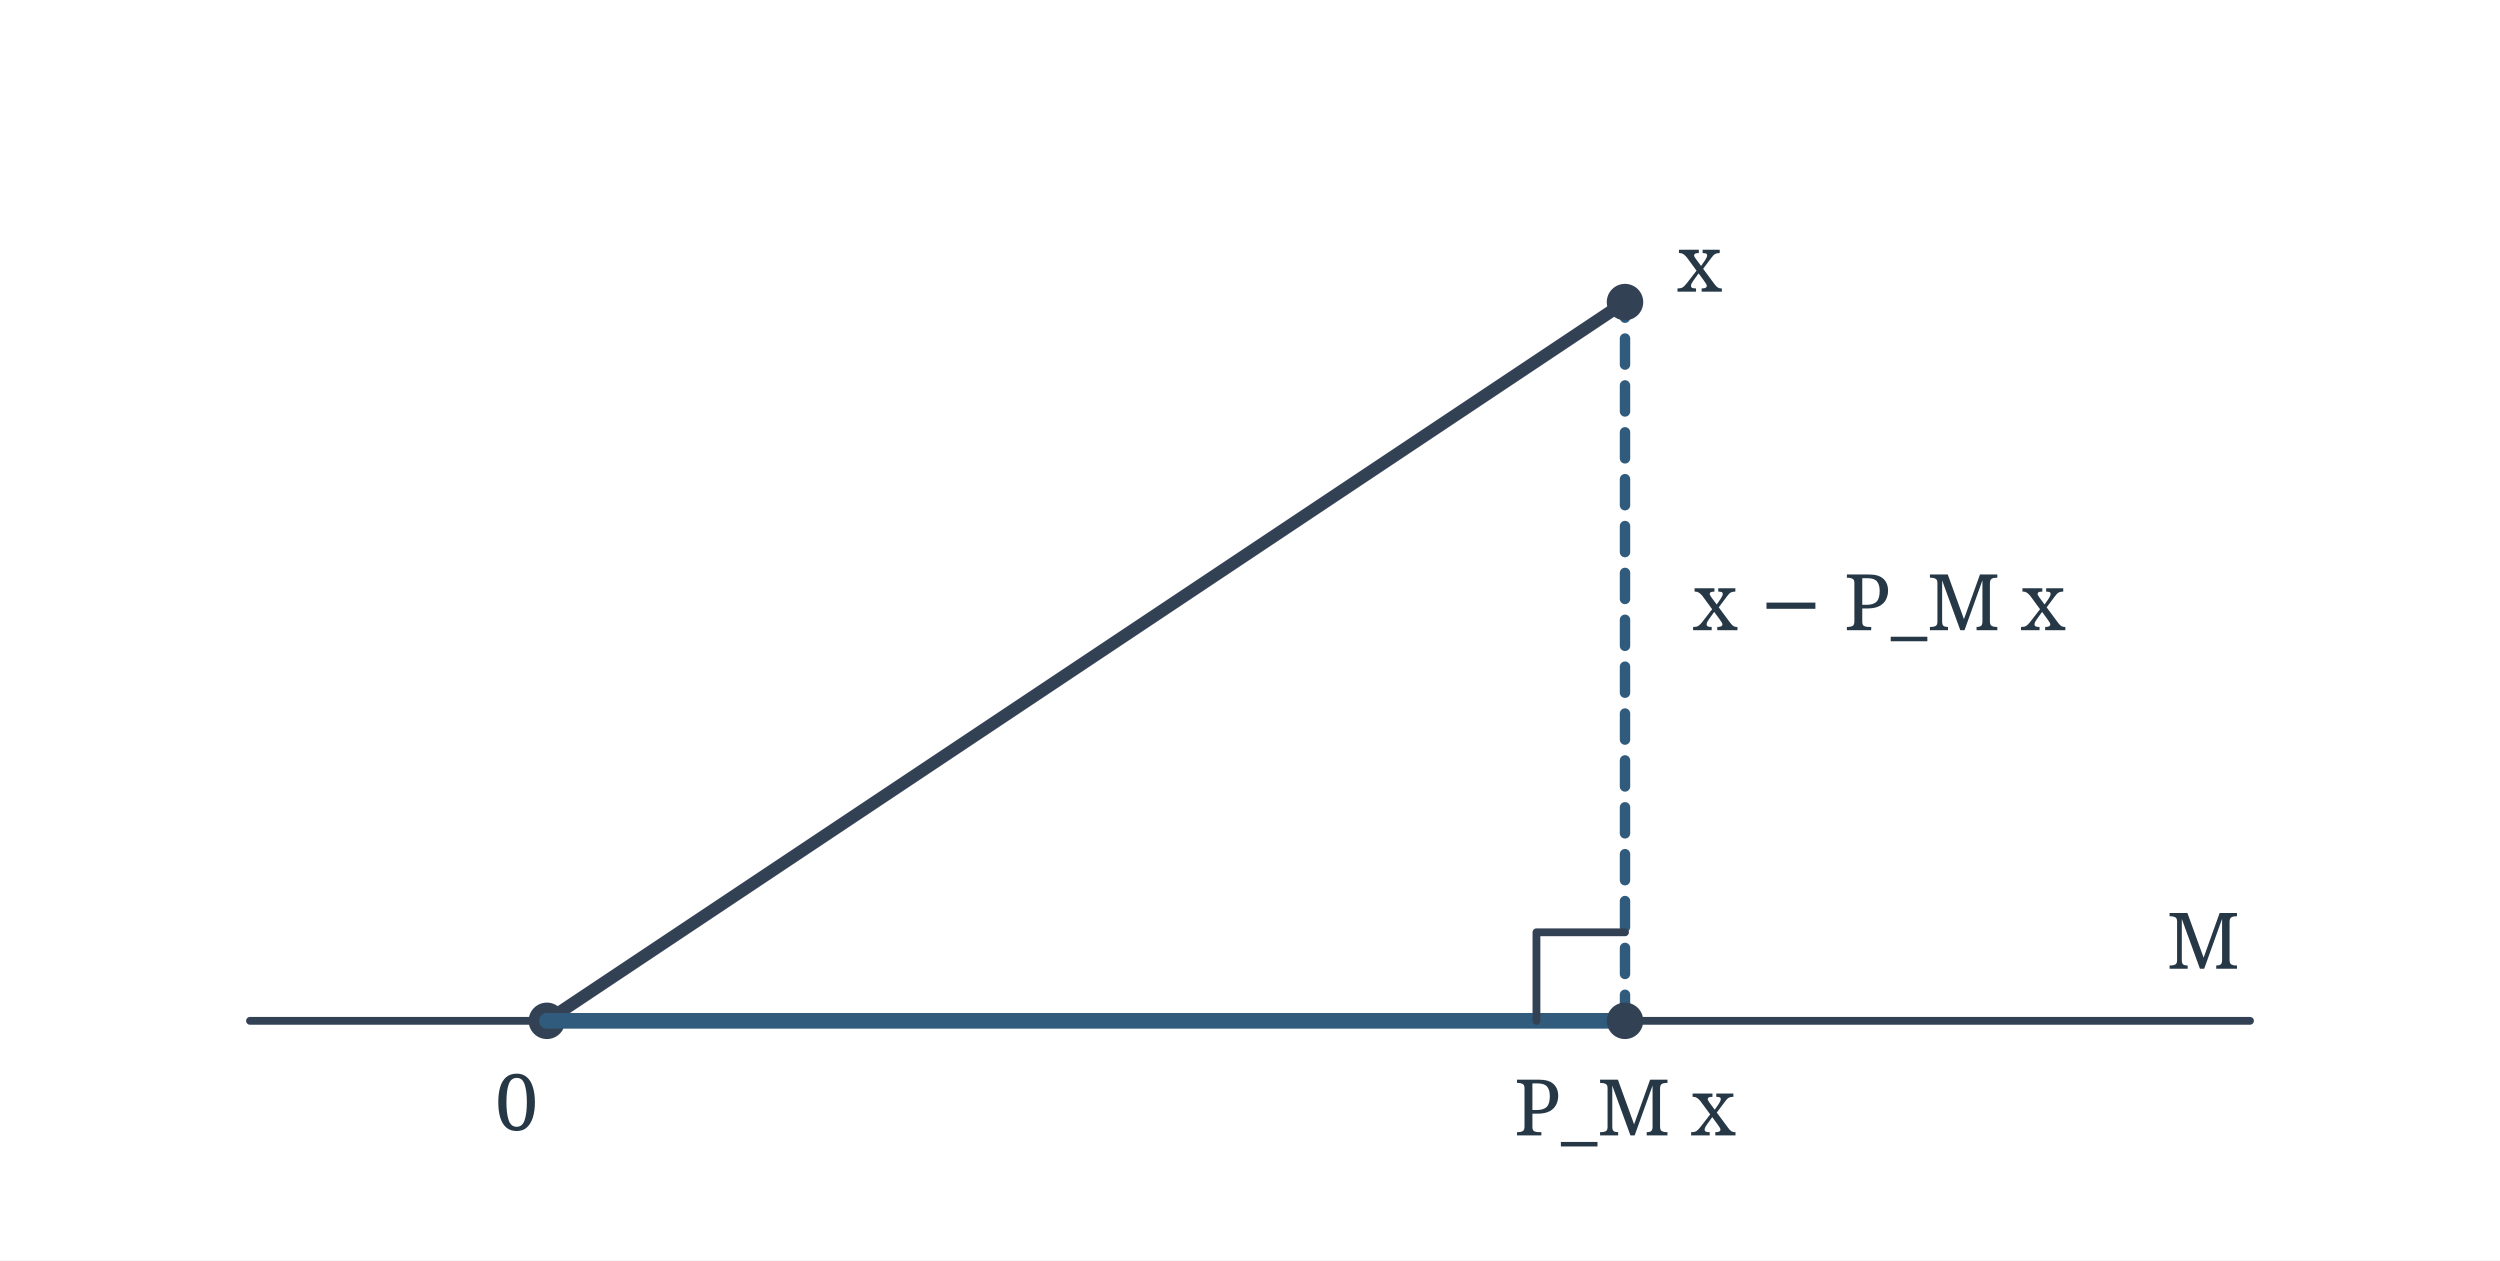
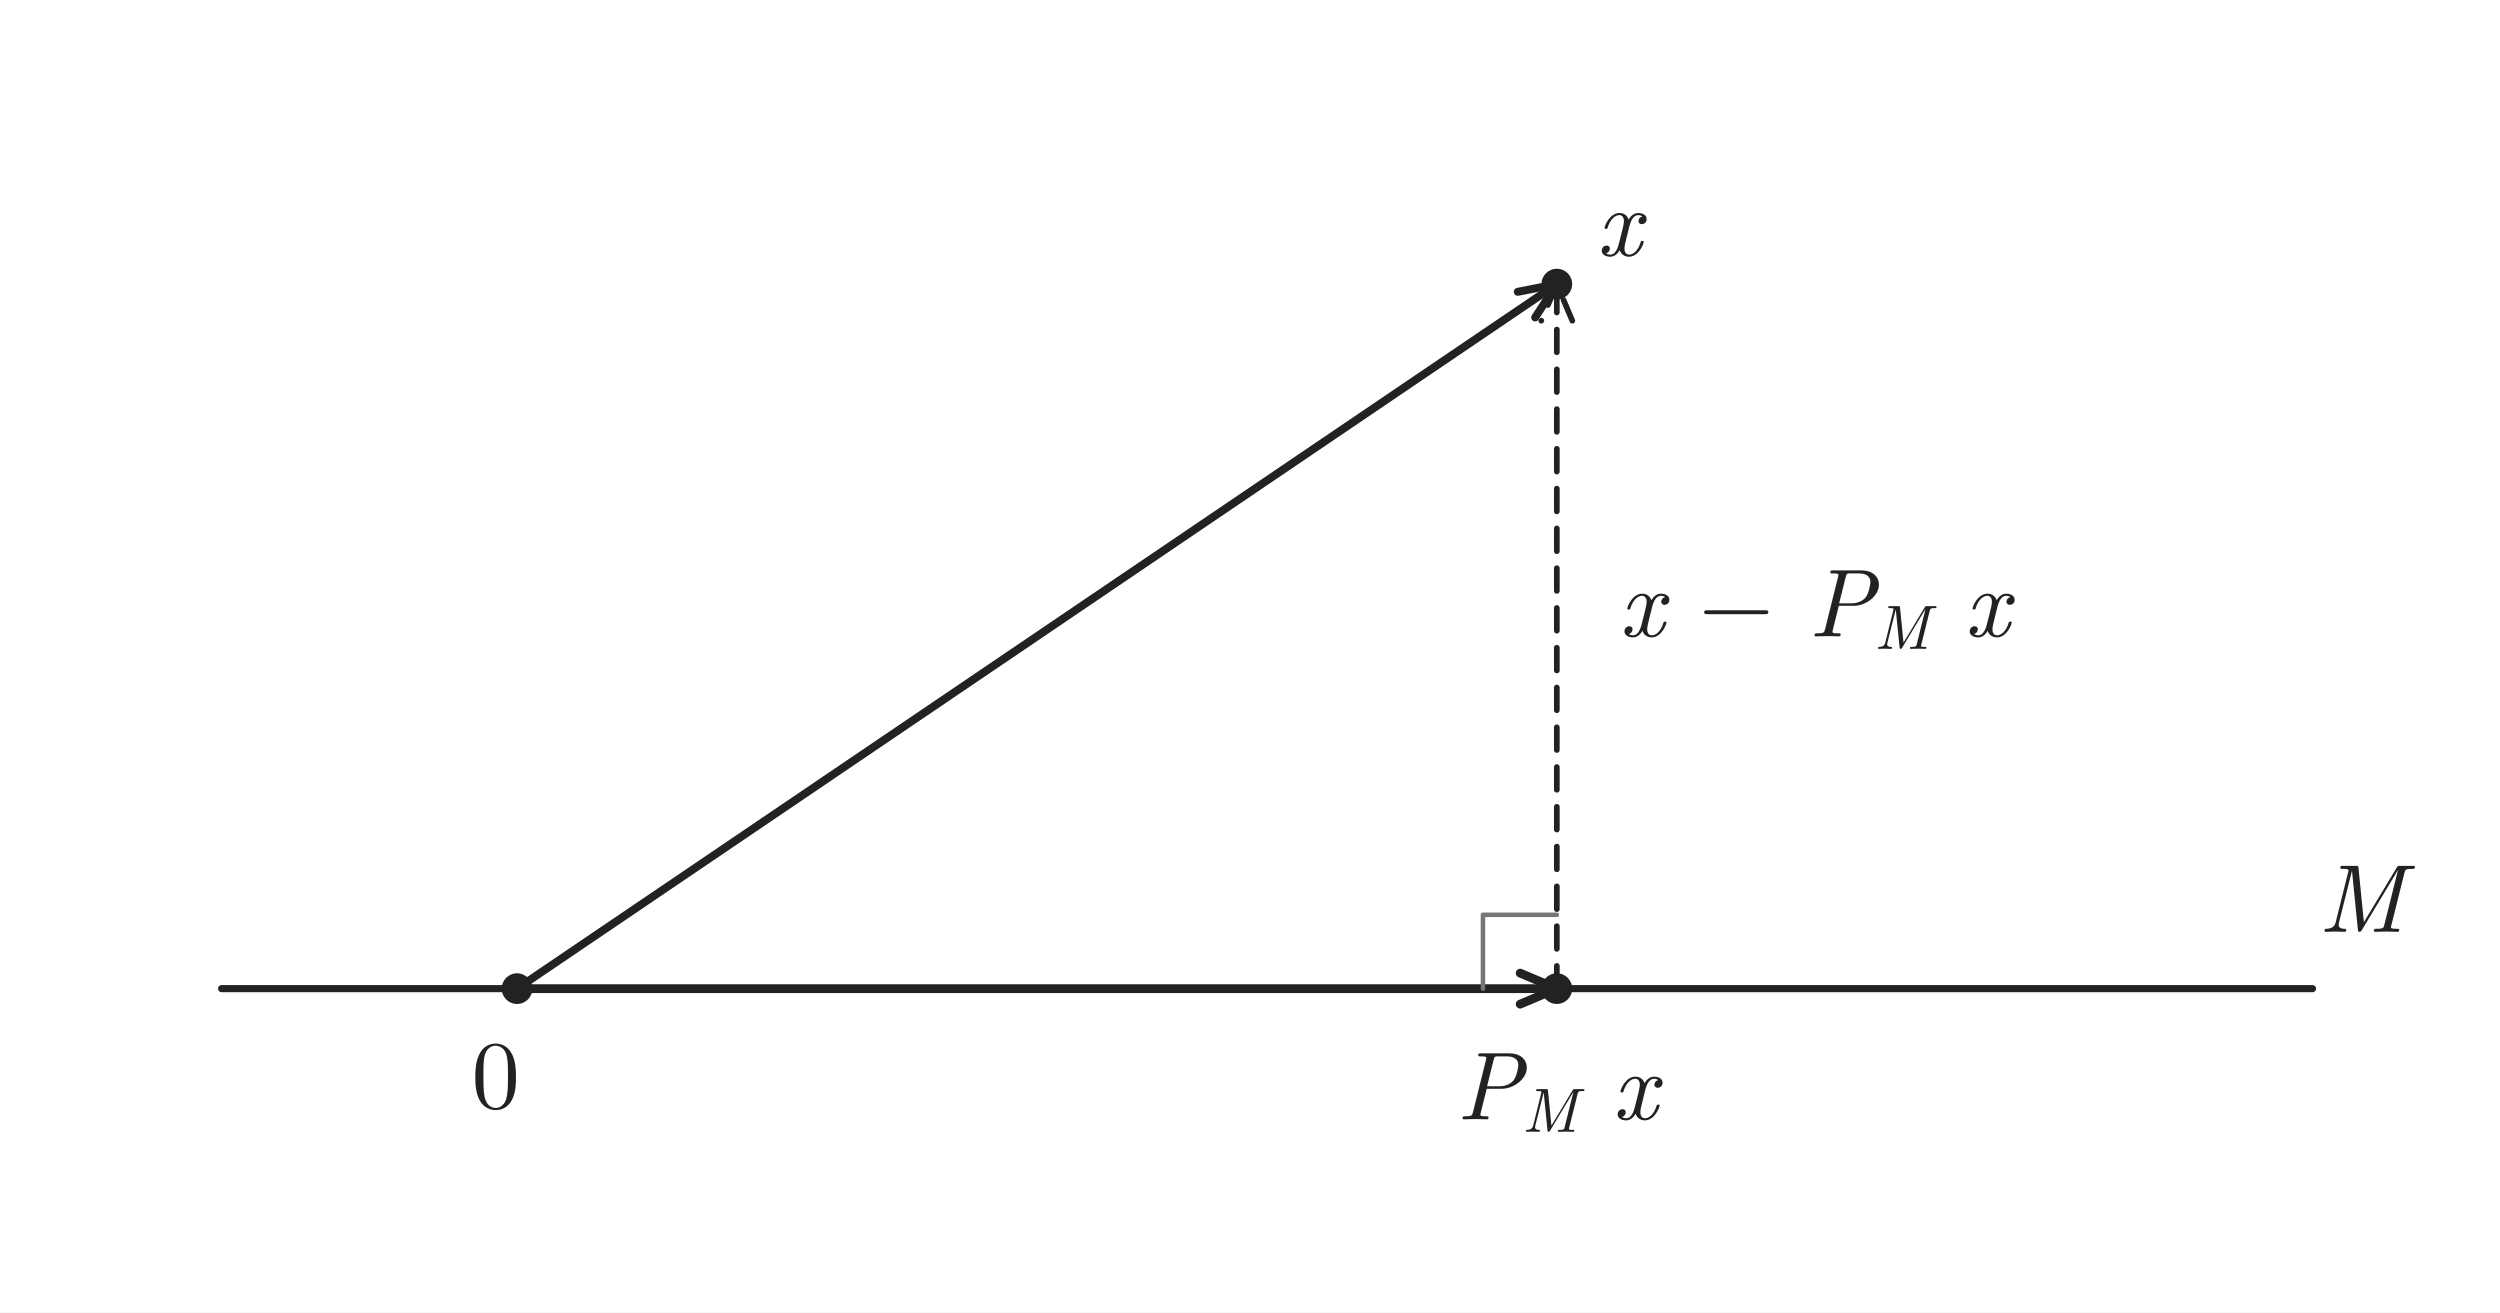
- <svg xmlns="http://www.w3.org/2000/svg" viewBox="0 0 480 242" role="img">
-   <rect width="480" height="242" fill="#fff" />
-   <g font-family="Georgia, 'Noto Serif', serif" font-size="15" fill="#263746" stroke-linecap="round" stroke-linejoin="round">
-     <line x1="48" y1="196" x2="432" y2="196" stroke="#334155" stroke-width="1.5" />
-     <text x="416" y="186">M</text>
-     <circle cx="105" cy="196" r="3.5" fill="#334155" />
-     <text x="95" y="217">0</text>
-     <line x1="105" y1="196" x2="312" y2="58" stroke="#334155" stroke-width="2.4" />
-     <line x1="105" y1="196" x2="312" y2="196" stroke="#315b7d" stroke-width="3" />
-     <line x1="312" y1="196" x2="312" y2="58" stroke="#315b7d" stroke-dasharray="5 4" stroke-width="2" />
-     <path d="M295 196 V179 H312" fill="none" stroke="#334155" stroke-width="1.5" />
-     <circle cx="312" cy="58" r="3.5" fill="#334155" />
-     <circle cx="312" cy="196" r="3.5" fill="#334155" />
-     <text x="322" y="56">x</text>
-     <text x="312" y="218" text-anchor="middle">P_M x</text>
-     <text x="325" y="121">x − P_M x</text>
+ <svg xmlns="http://www.w3.org/2000/svg" viewBox="0 0 440 231" role="img">
+   <rect width="440" height="231" fill="#fff" />
+   <g font-family="'Latin Modern Roman','CMU Serif','STIX Two Text','Times New Roman',serif" font-size="17" fill="none" stroke="#222222" stroke-width="1.25" stroke-linecap="round" stroke-linejoin="round">
+     <line x1="39" y1="174" x2="407" y2="174" />
+     <text x="408" y="164" stroke="none" fill="#222222" font-style="italic">M</text>
+     <line x1="91" y1="174" x2="274" y2="50" stroke-width="1.4" />
+     <path d="M 270.19 55.87 L 274 50 L 267.13 51.36" stroke-width="1.4" fill="none" />
+     <line x1="91" y1="174" x2="274" y2="174" stroke-width="1.55" />
+     <path d="M 267.55 176.73 L 274 174 L 267.55 171.27" stroke-width="1.55" fill="none" />
+     <line x1="274" y1="174" x2="274" y2="50" stroke-width="1" stroke-dasharray="4 3" />
+     <path d="M 276.73 56.45 L 274 50 L 271.27 56.45" stroke-width="1" stroke-dasharray="4 3" fill="none" />
+     <path d="M261 174 V161 H274" stroke="#777777" stroke-width=".8" />
+     <circle cx="91" cy="174" r="2.7" fill="#222222" stroke="none" />
+     <circle cx="274" cy="174" r="2.7" fill="#222222" stroke="none" />
+     <circle cx="274" cy="50" r="2.7" fill="#222222" stroke="none" />
+     <text x="83" y="195" stroke="none" fill="#222222" font-style="italic">
+       <tspan font-style="normal">0</tspan>
+     </text>
+     <text x="281" y="45" stroke="none" fill="#222222" font-style="italic">x</text>
+     <text x="274" y="197" stroke="none" fill="#222222" font-style="italic" text-anchor="middle">P<tspan font-size="11" baseline-shift="sub">M</tspan> x</text>
+     <text x="285" y="112" stroke="none" fill="#222222" font-style="italic">x <tspan font-style="normal">−</tspan> P<tspan font-size="11" baseline-shift="sub">M</tspan> x</text>
  </g>
</svg>
